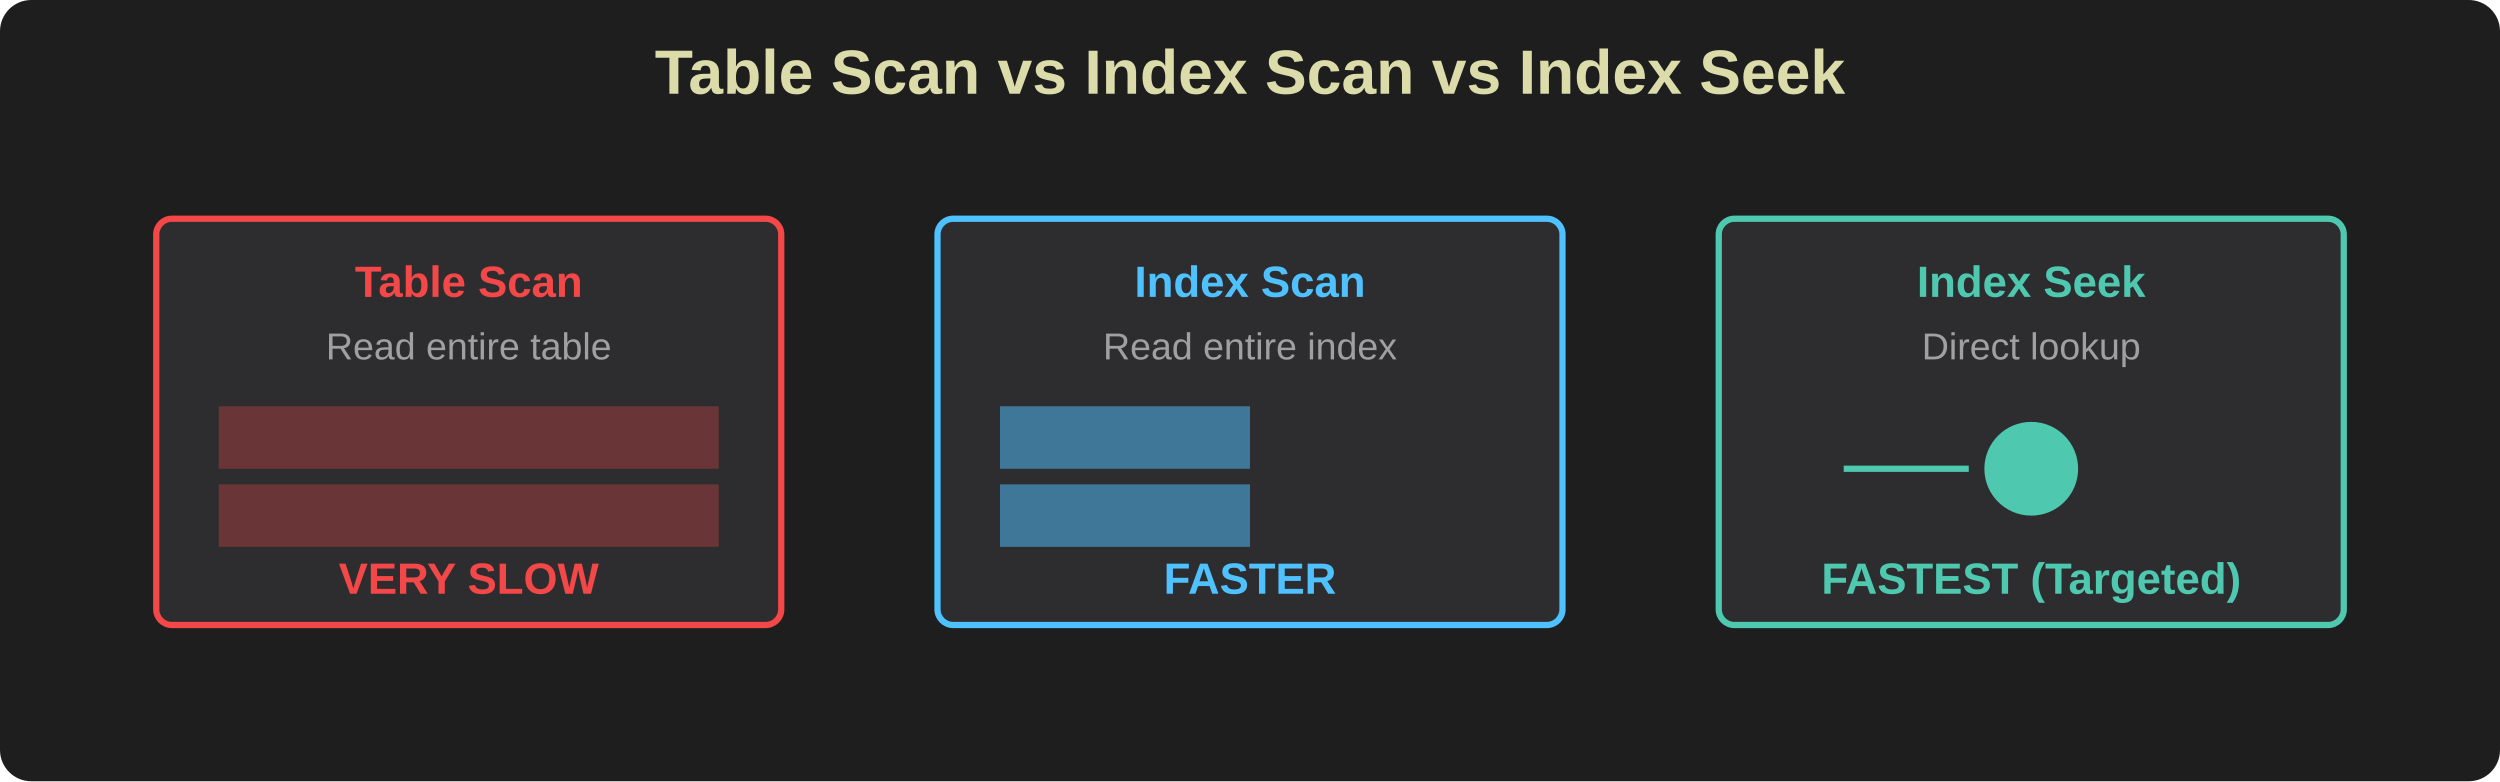
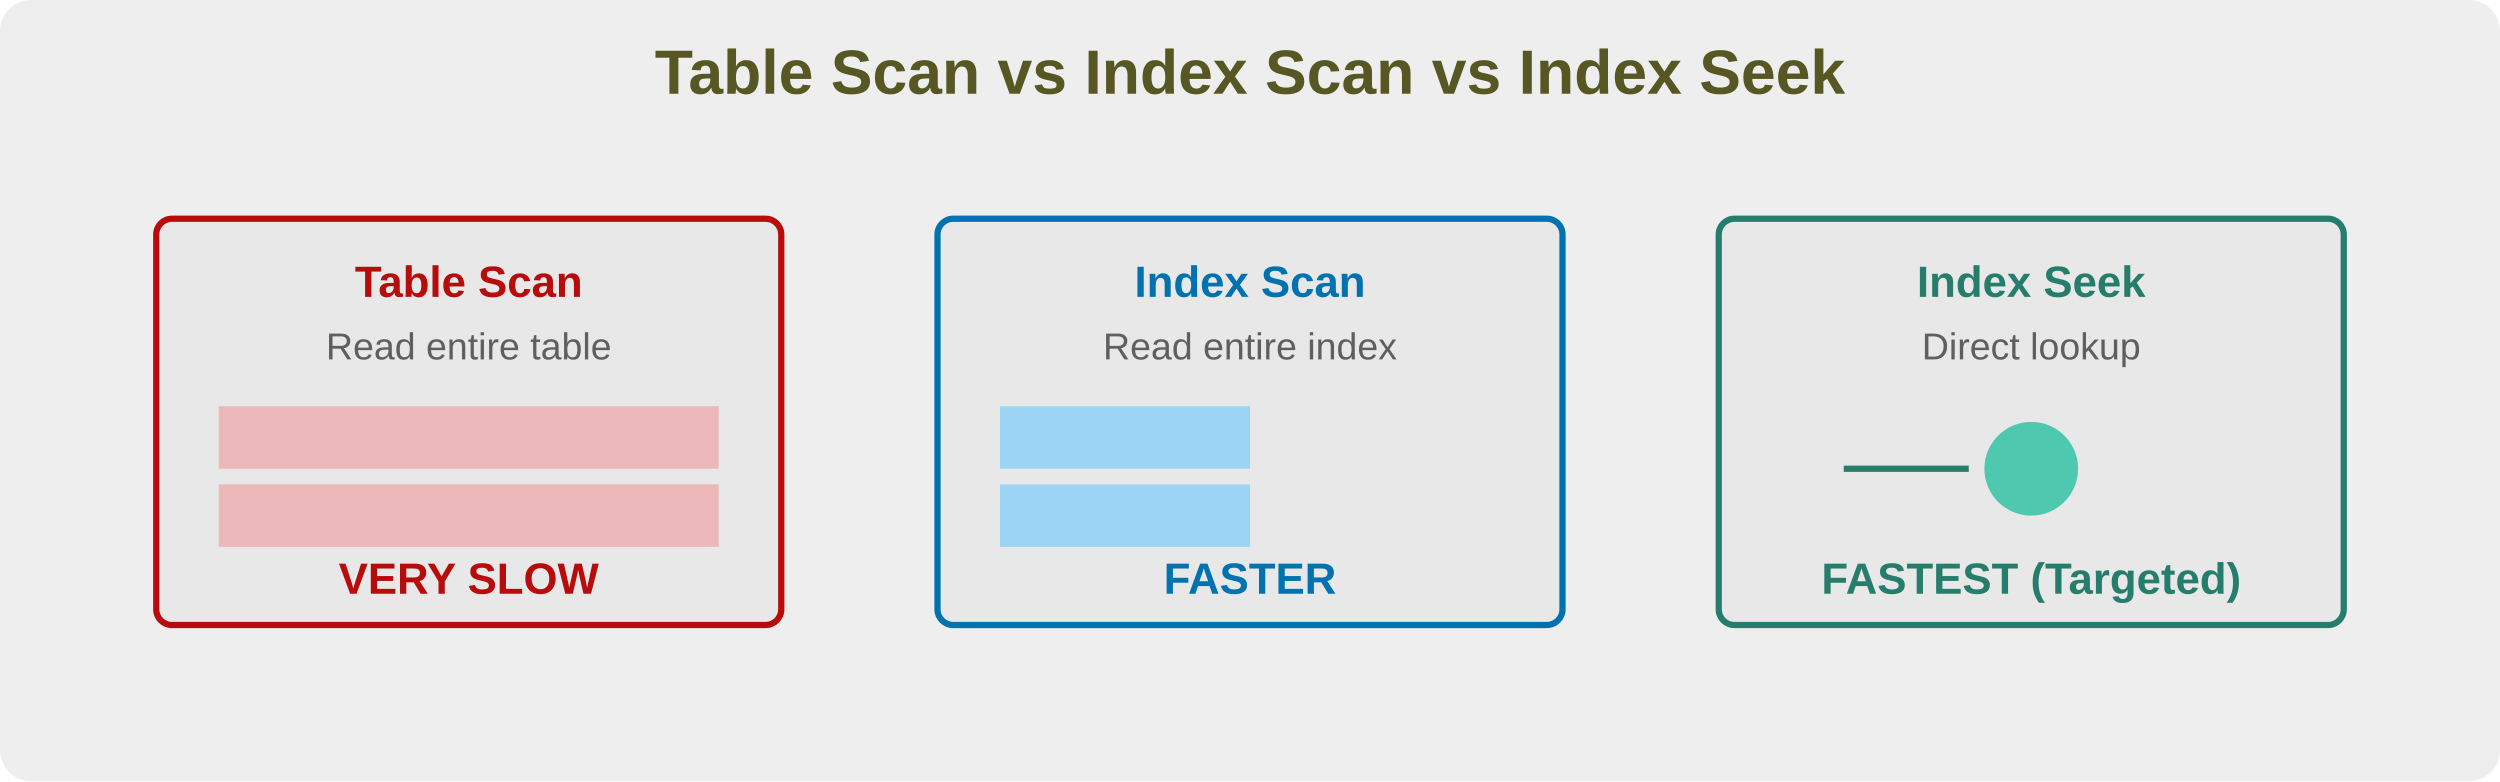
<svg xmlns="http://www.w3.org/2000/svg" viewBox="0 0 800 250">
-   <rect width="800" height="250" fill="#1E1E1E" rx="10" />
-   <text x="400" y="30" font-family="Arial, sans-serif" font-size="20" font-weight="bold" fill="#DCDCAA" text-anchor="middle">Table Scan vs Index Scan vs Index Seek</text>
+   <rect width="800" height="250" fill="#eeeeee" rx="10" />
+   <text x="400" y="30" font-family="Arial, sans-serif" font-size="20" font-weight="bold" fill="#575724" text-anchor="middle">Table Scan vs Index Scan vs Index Seek</text>
  <g transform="translate(50, 70)">
-     <rect width="200" height="130" fill="#2D2D30" stroke="#F44747" stroke-width="2" rx="5" />
-     <text x="100" y="25" font-family="Arial" font-size="14" font-weight="bold" fill="#F44747" text-anchor="middle">Table Scan</text>
-     <text x="100" y="45" font-family="Arial" font-size="12" fill="#A0A0A0" text-anchor="middle">Read entire table</text>
+     <rect width="200" height="130" fill="#e8e8e9" stroke="#b80b0b" stroke-width="2" rx="5" />
+     <text x="100" y="25" font-family="Arial" font-size="14" font-weight="bold" fill="#b80b0b" text-anchor="middle">Table Scan</text>
+     <text x="100" y="45" font-family="Arial" font-size="12" fill="#5f5f5f" text-anchor="middle">Read entire table</text>
    <rect x="20" y="60" width="160" height="20" fill="#F44747" opacity="0.3" />
    <rect x="20" y="85" width="160" height="20" fill="#F44747" opacity="0.3" />
-     <text x="100" y="120" font-family="Arial" font-size="14" font-weight="bold" fill="#F44747" text-anchor="middle">VERY SLOW</text>
+     <text x="100" y="120" font-family="Arial" font-size="14" font-weight="bold" fill="#b80b0b" text-anchor="middle">VERY SLOW</text>
  </g>
  <g transform="translate(300, 70)">
-     <rect width="200" height="130" fill="#2D2D30" stroke="#4FC1FF" stroke-width="2" rx="5" />
-     <text x="100" y="25" font-family="Arial" font-size="14" font-weight="bold" fill="#4FC1FF" text-anchor="middle">Index Scan</text>
-     <text x="100" y="45" font-family="Arial" font-size="12" fill="#A0A0A0" text-anchor="middle">Read entire index</text>
+     <rect width="200" height="130" fill="#e8e8e9" stroke="#0072b0" stroke-width="2" rx="5" />
+     <text x="100" y="25" font-family="Arial" font-size="14" font-weight="bold" fill="#0072b0" text-anchor="middle">Index Scan</text>
+     <text x="100" y="45" font-family="Arial" font-size="12" fill="#5f5f5f" text-anchor="middle">Read entire index</text>
    <rect x="20" y="60" width="80" height="20" fill="#4FC1FF" opacity="0.5" />
    <rect x="20" y="85" width="80" height="20" fill="#4FC1FF" opacity="0.5" />
-     <text x="100" y="120" font-family="Arial" font-size="14" font-weight="bold" fill="#4FC1FF" text-anchor="middle">FASTER</text>
+     <text x="100" y="120" font-family="Arial" font-size="14" font-weight="bold" fill="#0072b0" text-anchor="middle">FASTER</text>
  </g>
  <g transform="translate(550, 70)">
-     <rect width="200" height="130" fill="#2D2D30" stroke="#4EC9B0" stroke-width="2" rx="5" />
-     <text x="100" y="25" font-family="Arial" font-size="14" font-weight="bold" fill="#4EC9B0" text-anchor="middle">Index Seek</text>
-     <text x="100" y="45" font-family="Arial" font-size="12" fill="#A0A0A0" text-anchor="middle">Direct lookup</text>
+     <rect width="200" height="130" fill="#e8e8e9" stroke="#267d6b" stroke-width="2" rx="5" />
+     <text x="100" y="25" font-family="Arial" font-size="14" font-weight="bold" fill="#267d6b" text-anchor="middle">Index Seek</text>
+     <text x="100" y="45" font-family="Arial" font-size="12" fill="#5f5f5f" text-anchor="middle">Direct lookup</text>
    <circle cx="100" cy="80" r="15" fill="#4EC9B0" />
-     <path d="M 40 80 L 80 80" stroke="#4EC9B0" stroke-width="2" />
-     <text x="100" y="120" font-family="Arial" font-size="14" font-weight="bold" fill="#4EC9B0" text-anchor="middle">FASTEST (Targeted)</text>
+     <path d="M 40 80 L 80 80" stroke="#267d6b" stroke-width="2" />
+     <text x="100" y="120" font-family="Arial" font-size="14" font-weight="bold" fill="#267d6b" text-anchor="middle">FASTEST (Targeted)</text>
  </g>
</svg>
